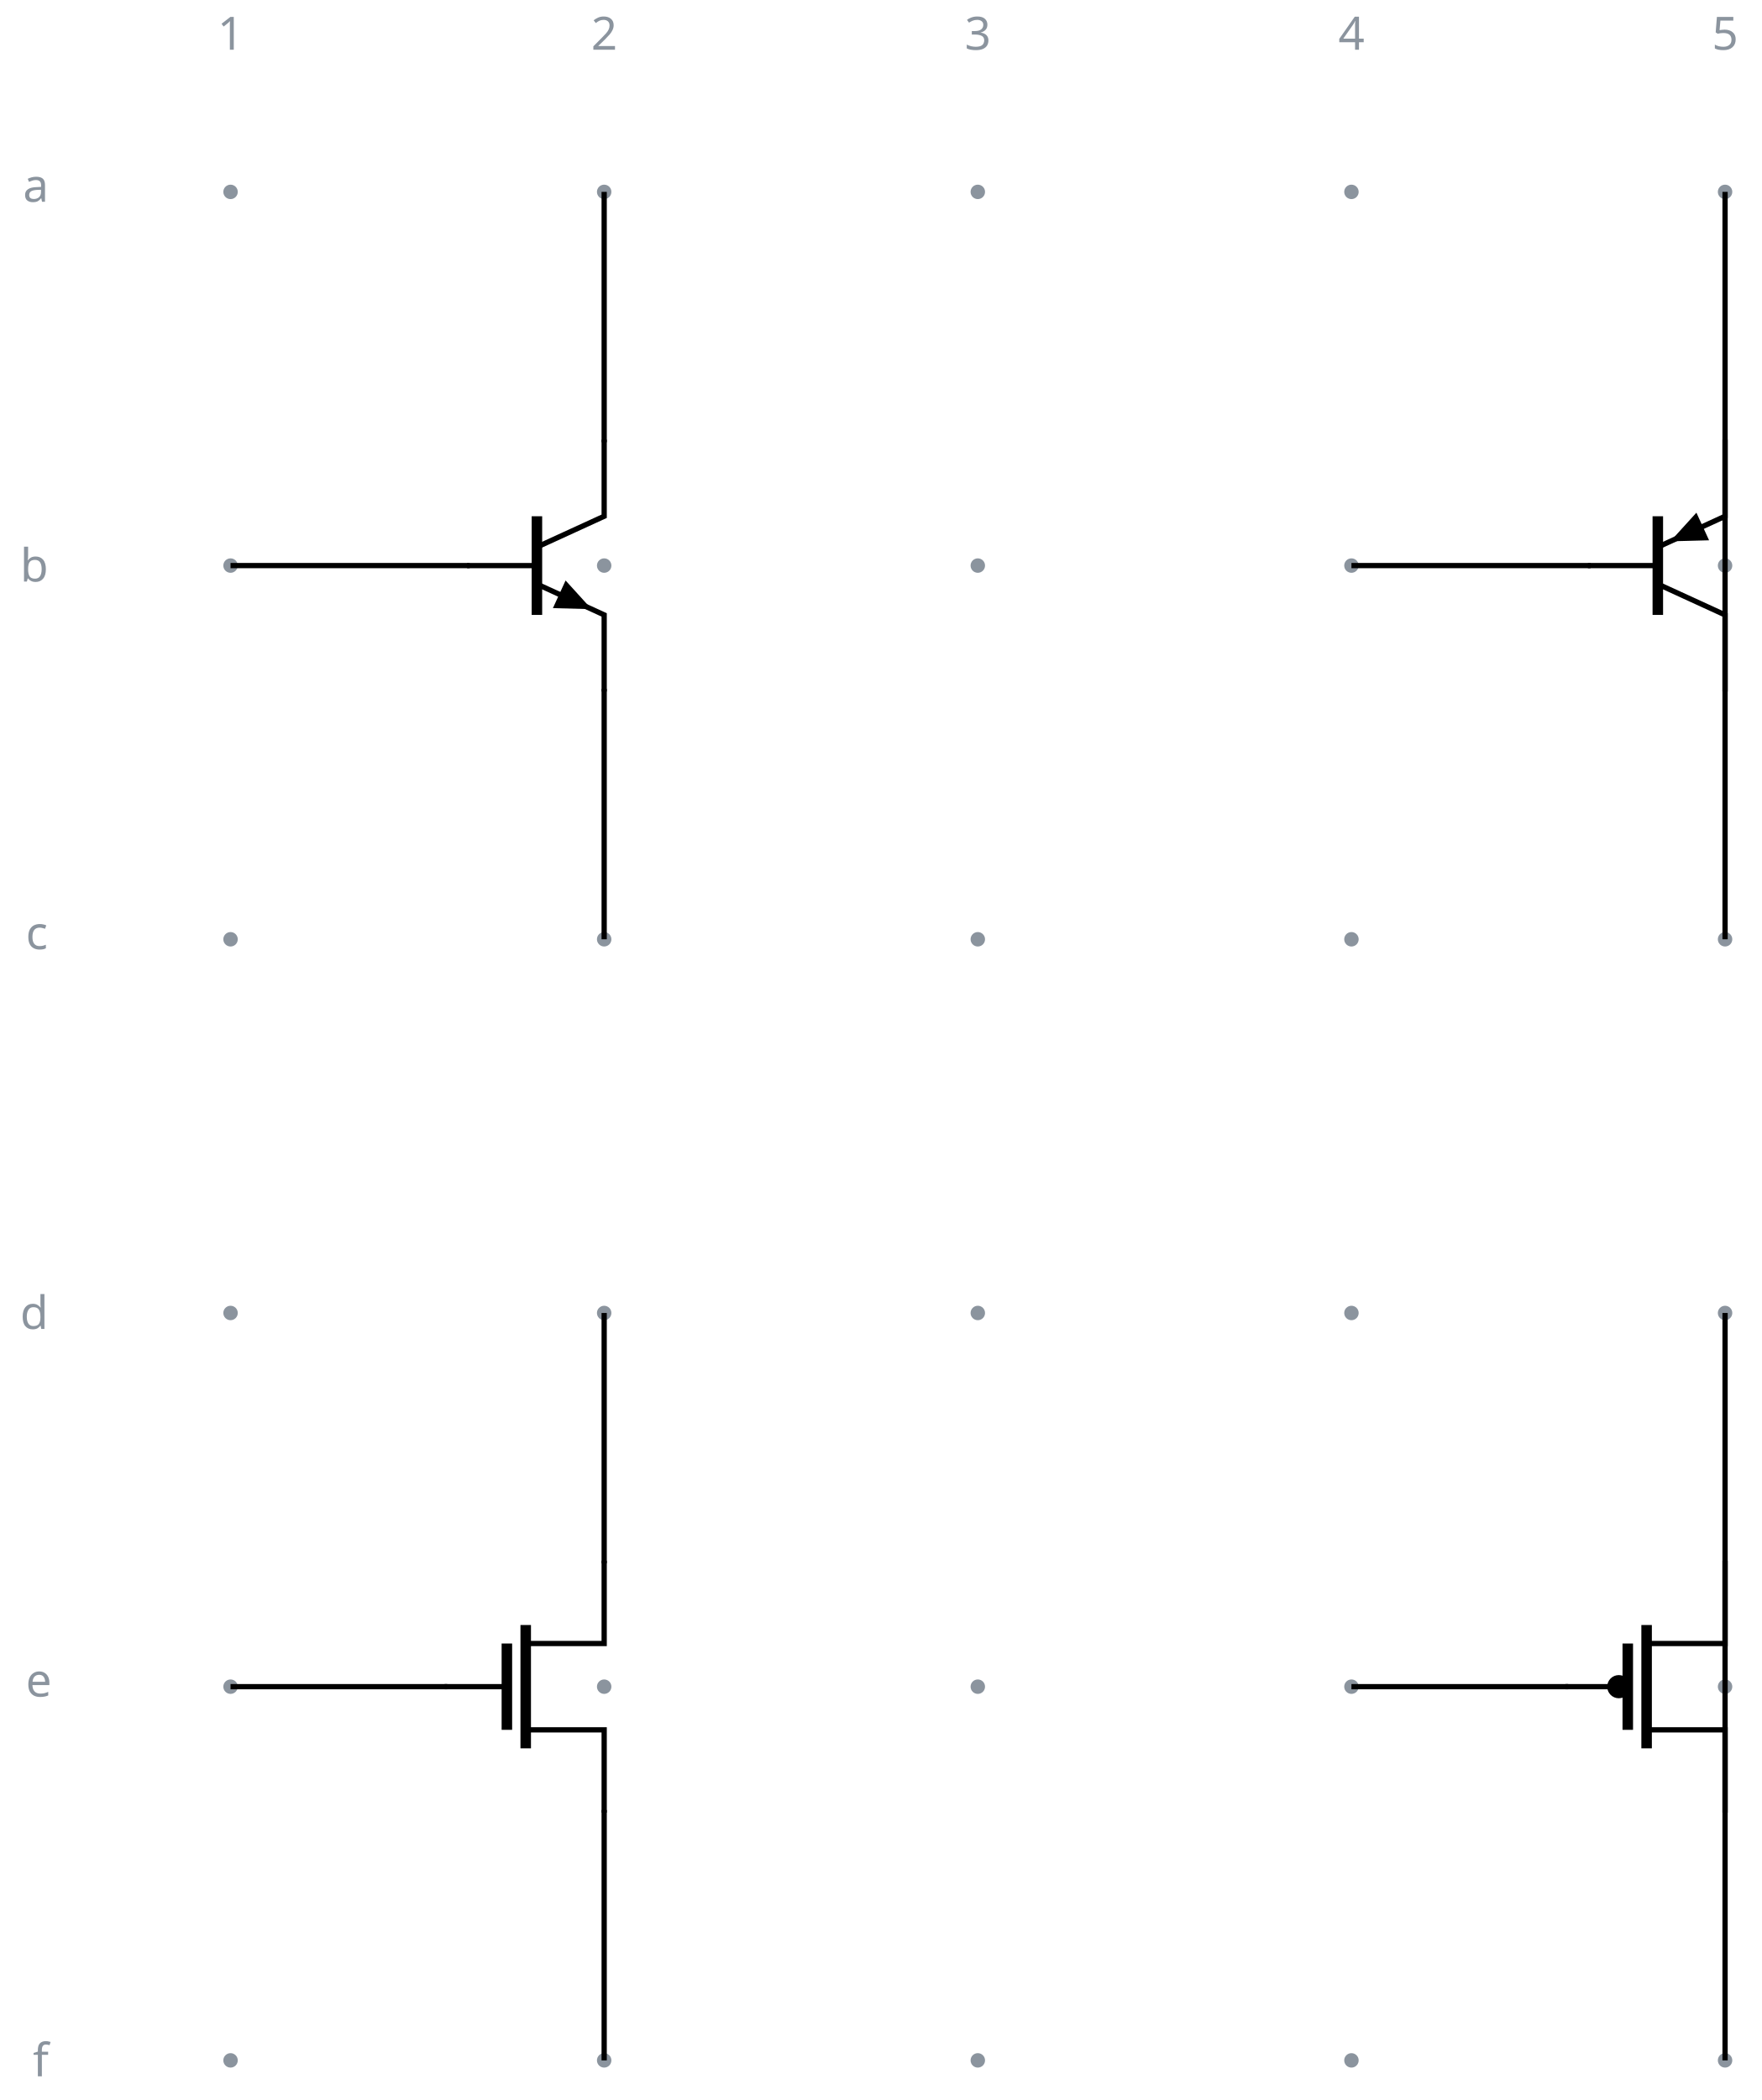
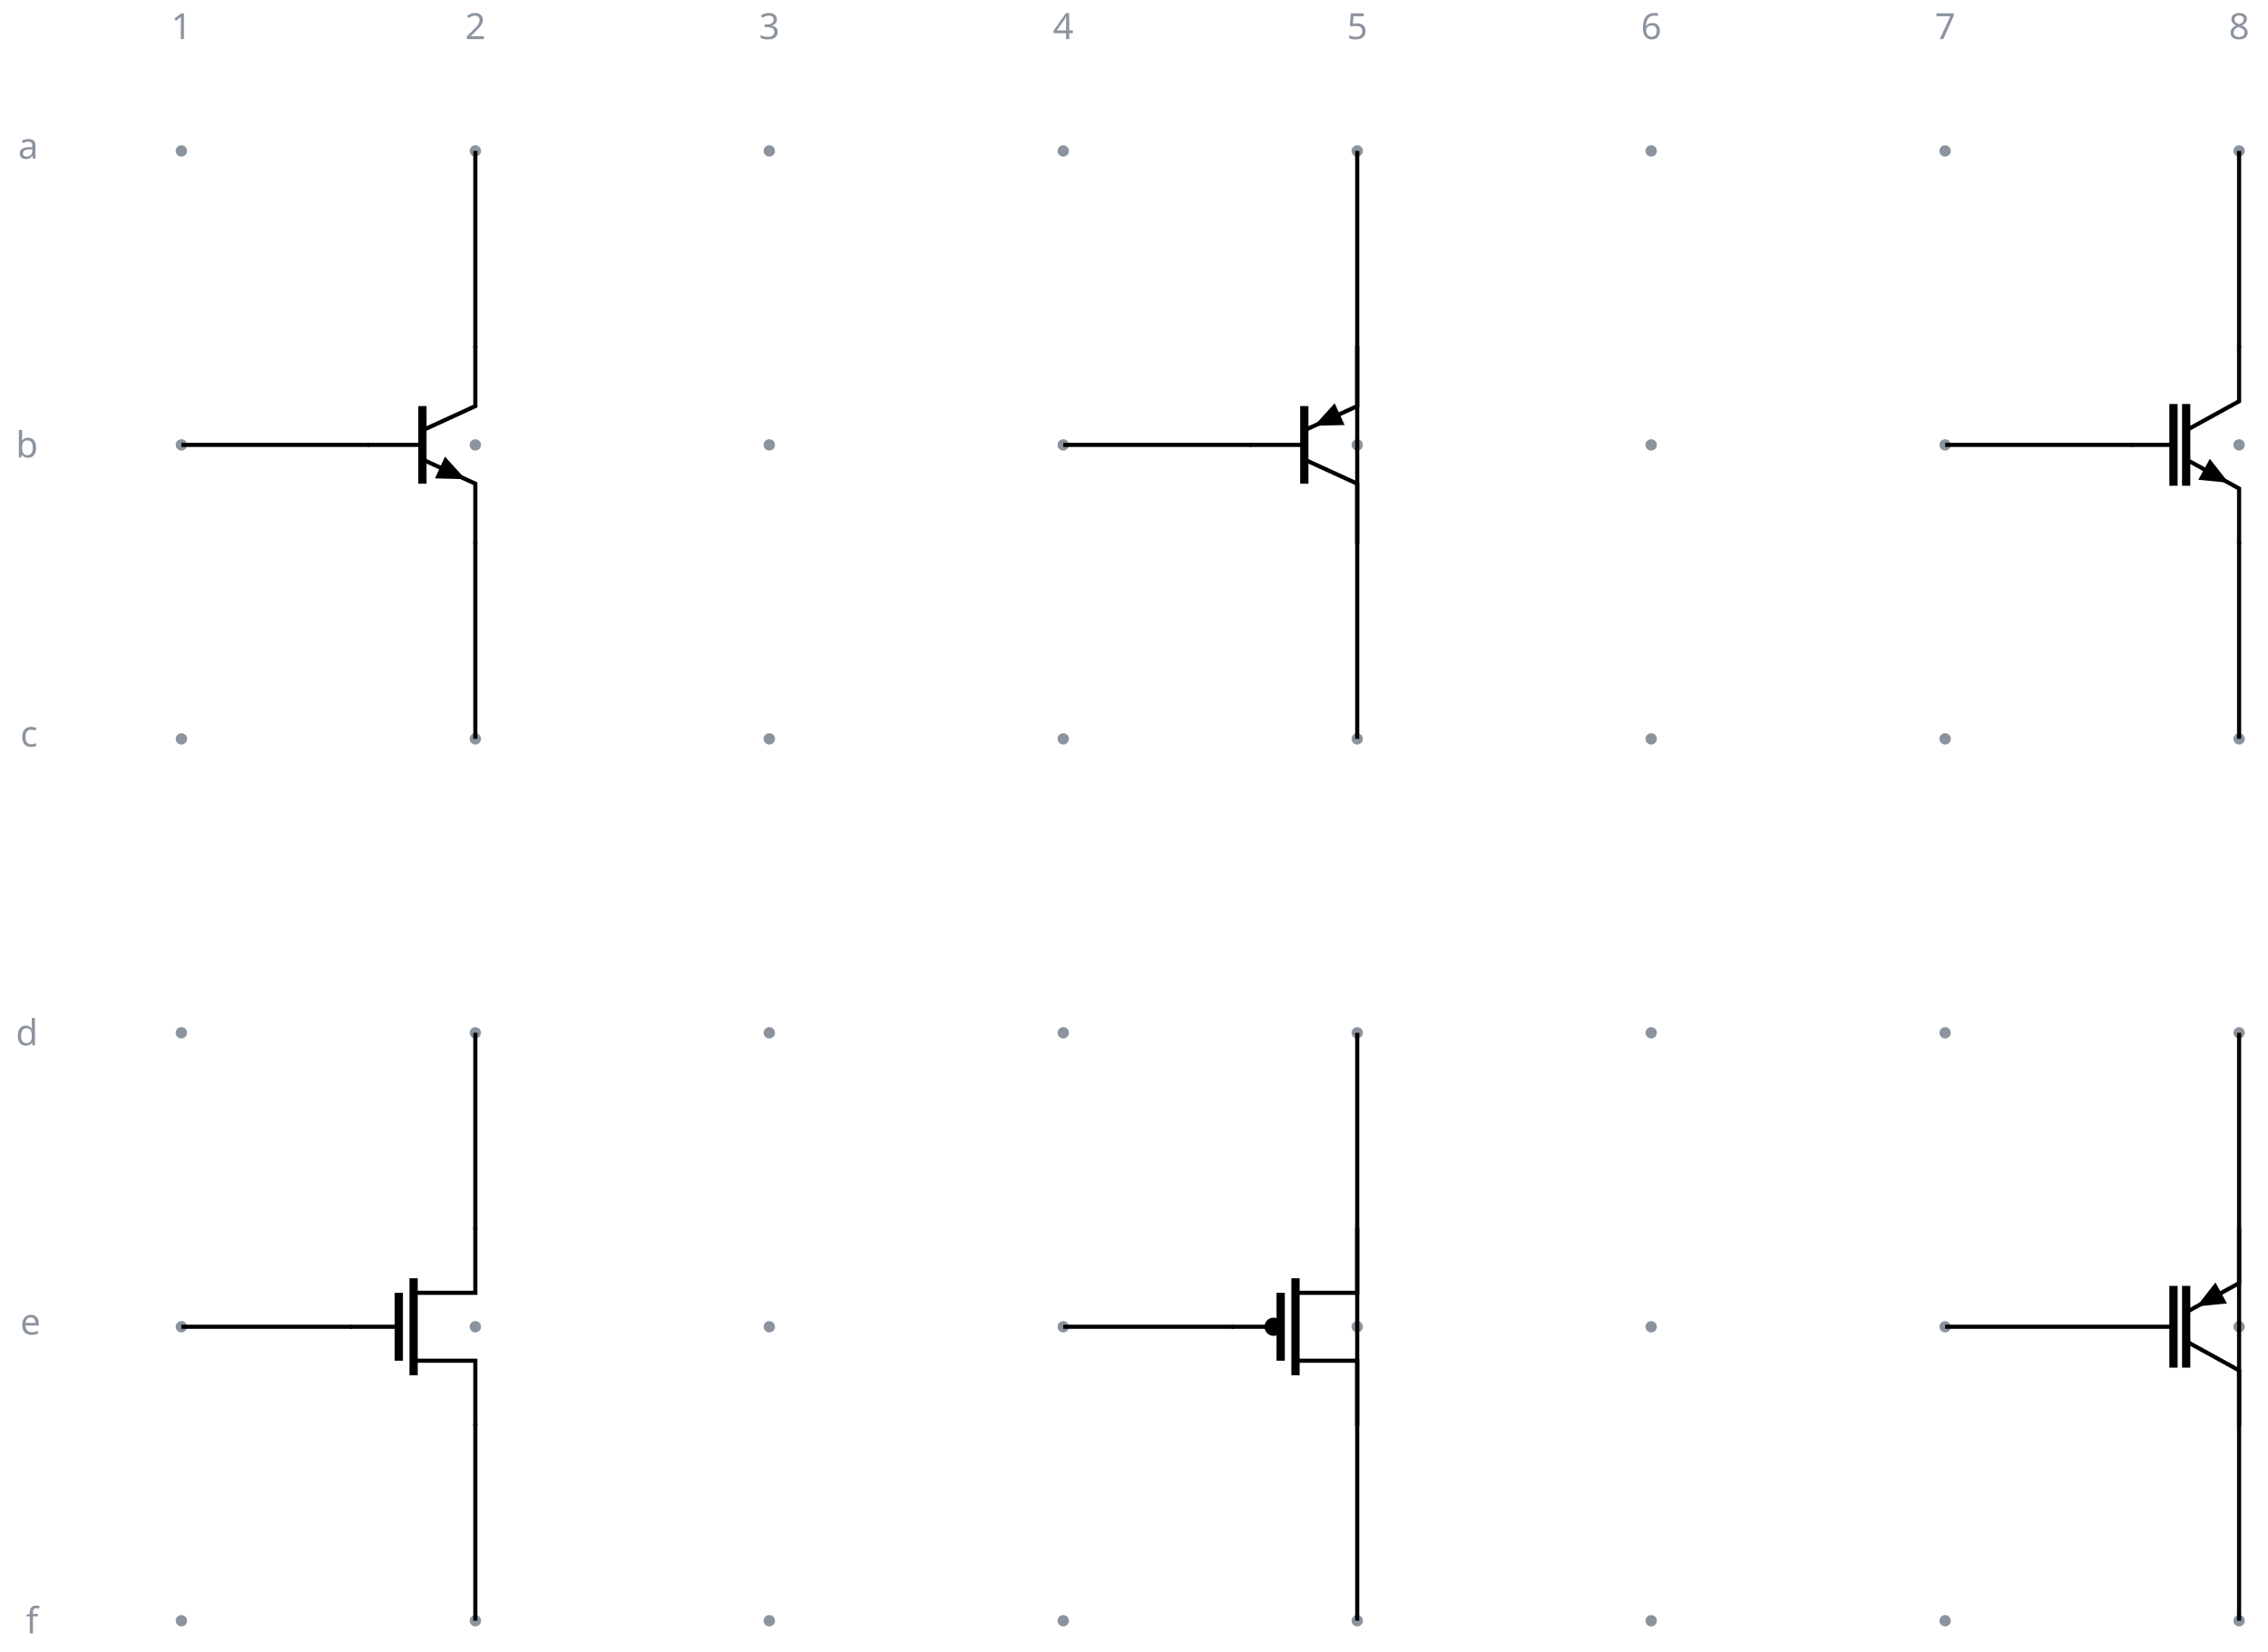
- <svg xmlns="http://www.w3.org/2000/svg" fill="currentColor" width="357.774" height="426.373" viewBox="-72 -72 268.331 319.78">
+ <svg xmlns="http://www.w3.org/2000/svg" fill="currentColor" width="585.396" height="426.373" viewBox="-72 -72 439.047 319.78">
  <g stroke="currentColor" stroke-miterlimit="10" stroke-width=".8">
-     <path fill="#8b949e" stroke="none" d="M-35.787-42.781a1.1 1.1 0 1 0-2.2 0 1.1 1.1 0 0 0 2.2 0M-35.787 14.124a1.1 1.1 0 1 0-2.2 0 1.1 1.1 0 0 0 2.2 0M-35.787 71.03a1.1 1.1 0 1 0-2.2 0 1.1 1.1 0 0 0 2.2 0M-35.787 127.935a1.1 1.1 0 1 0-2.2 0 1.1 1.1 0 0 0 2.2 0M-35.787 184.84a1.1 1.1 0 1 0-2.2 0 1.1 1.1 0 0 0 2.2 0M-35.787 241.746a1.1 1.1 0 1 0-2.2 0 1.1 1.1 0 0 0 2.2 0M21.118-42.781a1.1 1.1 0 1 0-2.2 0 1.1 1.1 0 0 0 2.2 0M21.118 14.124a1.1 1.1 0 1 0-2.2 0 1.1 1.1 0 0 0 2.2 0M21.118 71.03a1.1 1.1 0 1 0-2.2 0 1.1 1.1 0 0 0 2.2 0M21.118 127.935a1.1 1.1 0 1 0-2.2 0 1.1 1.1 0 0 0 2.2 0M21.118 184.84a1.1 1.1 0 1 0-2.2 0 1.1 1.1 0 0 0 2.2 0M21.118 241.746a1.1 1.1 0 1 0-2.2 0 1.1 1.1 0 0 0 2.2 0M78.024-42.781a1.1 1.1 0 1 0-2.2 0 1.1 1.1 0 0 0 2.2 0M78.024 14.124a1.1 1.1 0 1 0-2.2 0 1.1 1.1 0 0 0 2.2 0M78.024 71.03a1.1 1.1 0 1 0-2.2 0 1.1 1.1 0 0 0 2.2 0M78.024 127.935a1.1 1.1 0 1 0-2.2 0 1.1 1.1 0 0 0 2.2 0M78.024 184.84a1.1 1.1 0 1 0-2.2 0 1.1 1.1 0 0 0 2.2 0M78.024 241.746a1.1 1.1 0 1 0-2.2 0 1.1 1.1 0 0 0 2.2 0M134.93-42.781a1.1 1.1 0 1 0-2.2 0 1.1 1.1 0 0 0 2.2 0M134.93 14.124a1.1 1.1 0 1 0-2.2 0 1.1 1.1 0 0 0 2.2 0M134.93 71.03a1.1 1.1 0 1 0-2.2 0 1.1 1.1 0 0 0 2.2 0M134.93 127.935a1.1 1.1 0 1 0-2.2 0 1.1 1.1 0 0 0 2.2 0M134.93 184.84a1.1 1.1 0 1 0-2.2 0 1.1 1.1 0 0 0 2.2 0M134.93 241.746a1.1 1.1 0 1 0-2.2 0 1.1 1.1 0 0 0 2.2 0M191.835-42.781a1.1 1.1 0 1 0-2.2 0 1.1 1.1 0 0 0 2.2 0M191.835 14.124a1.1 1.1 0 1 0-2.2 0 1.1 1.1 0 0 0 2.2 0M191.835 71.03a1.1 1.1 0 1 0-2.2 0 1.1 1.1 0 0 0 2.2 0M191.835 127.935a1.1 1.1 0 1 0-2.2 0 1.1 1.1 0 0 0 2.2 0M191.835 184.84a1.1 1.1 0 1 0-2.2 0 1.1 1.1 0 0 0 2.2 0M191.835 241.746a1.1 1.1 0 1 0-2.2 0 1.1 1.1 0 0 0 2.2 0m-1.1 0" />
+     <path fill="#8b949e" stroke="none" d="M-35.787-42.781a1.1 1.1 0 1 0-2.2 0 1.1 1.1 0 0 0 2.2 0M-35.787 14.124a1.1 1.1 0 1 0-2.2 0 1.1 1.1 0 0 0 2.2 0M-35.787 71.03a1.1 1.1 0 1 0-2.2 0 1.1 1.1 0 0 0 2.2 0M-35.787 127.935a1.1 1.1 0 1 0-2.2 0 1.1 1.1 0 0 0 2.2 0M-35.787 184.84a1.1 1.1 0 1 0-2.2 0 1.1 1.1 0 0 0 2.2 0M-35.787 241.746a1.1 1.1 0 1 0-2.2 0 1.1 1.1 0 0 0 2.2 0M21.118-42.781a1.1 1.1 0 1 0-2.2 0 1.1 1.1 0 0 0 2.2 0M21.118 14.124a1.1 1.1 0 1 0-2.2 0 1.1 1.1 0 0 0 2.2 0M21.118 71.03a1.1 1.1 0 1 0-2.2 0 1.1 1.1 0 0 0 2.2 0M21.118 127.935a1.1 1.1 0 1 0-2.2 0 1.1 1.1 0 0 0 2.2 0M21.118 184.84a1.1 1.1 0 1 0-2.2 0 1.1 1.1 0 0 0 2.2 0M21.118 241.746a1.1 1.1 0 1 0-2.2 0 1.1 1.1 0 0 0 2.2 0M78.024-42.781a1.1 1.1 0 1 0-2.2 0 1.1 1.1 0 0 0 2.2 0M78.024 14.124a1.1 1.1 0 1 0-2.2 0 1.1 1.1 0 0 0 2.2 0M78.024 71.03a1.1 1.1 0 1 0-2.2 0 1.1 1.1 0 0 0 2.2 0M78.024 127.935a1.1 1.1 0 1 0-2.2 0 1.1 1.1 0 0 0 2.2 0M78.024 184.84a1.1 1.1 0 1 0-2.2 0 1.1 1.1 0 0 0 2.2 0M78.024 241.746a1.1 1.1 0 1 0-2.2 0 1.1 1.1 0 0 0 2.2 0M134.93-42.781a1.1 1.1 0 1 0-2.2 0 1.1 1.1 0 0 0 2.2 0M134.93 14.124a1.1 1.1 0 1 0-2.2 0 1.1 1.1 0 0 0 2.2 0M134.93 71.03a1.1 1.1 0 1 0-2.2 0 1.1 1.1 0 0 0 2.2 0M134.93 127.935a1.1 1.1 0 1 0-2.2 0 1.1 1.1 0 0 0 2.2 0M134.93 184.84a1.1 1.1 0 1 0-2.2 0 1.1 1.1 0 0 0 2.2 0M134.93 241.746a1.1 1.1 0 1 0-2.2 0 1.1 1.1 0 0 0 2.2 0M191.835-42.781a1.1 1.1 0 1 0-2.2 0 1.1 1.1 0 0 0 2.2 0M191.835 14.124a1.1 1.1 0 1 0-2.2 0 1.1 1.1 0 0 0 2.2 0M191.835 71.03a1.1 1.1 0 1 0-2.2 0 1.1 1.1 0 0 0 2.2 0M191.835 127.935a1.1 1.1 0 1 0-2.2 0 1.1 1.1 0 0 0 2.2 0M191.835 184.84a1.1 1.1 0 1 0-2.2 0 1.1 1.1 0 0 0 2.2 0M191.835 241.746a1.1 1.1 0 1 0-2.2 0 1.1 1.1 0 0 0 2.2 0M248.74-42.781a1.1 1.1 0 1 0-2.2 0 1.1 1.1 0 0 0 2.2 0M248.74 14.124a1.1 1.1 0 1 0-2.2 0 1.1 1.1 0 0 0 2.2 0M248.74 71.03a1.1 1.1 0 1 0-2.2 0 1.1 1.1 0 0 0 2.2 0M248.74 127.935a1.1 1.1 0 1 0-2.2 0 1.1 1.1 0 0 0 2.2 0M248.74 184.84a1.1 1.1 0 1 0-2.2 0 1.1 1.1 0 0 0 2.2 0M248.74 241.746a1.1 1.1 0 1 0-2.2 0 1.1 1.1 0 0 0 2.2 0M305.646-42.781a1.1 1.1 0 1 0-2.2 0 1.1 1.1 0 0 0 2.2 0M305.646 14.124a1.1 1.1 0 1 0-2.2 0 1.1 1.1 0 0 0 2.2 0M305.646 71.03a1.1 1.1 0 1 0-2.2 0 1.1 1.1 0 0 0 2.2 0M305.646 127.935a1.1 1.1 0 1 0-2.2 0 1.1 1.1 0 0 0 2.2 0M305.646 184.84a1.1 1.1 0 1 0-2.2 0 1.1 1.1 0 0 0 2.2 0M305.646 241.746a1.1 1.1 0 1 0-2.2 0 1.1 1.1 0 0 0 2.2 0M362.551-42.781a1.1 1.1 0 1 0-2.2 0 1.1 1.1 0 0 0 2.2 0M362.551 14.124a1.1 1.1 0 1 0-2.2 0 1.1 1.1 0 0 0 2.2 0M362.551 71.03a1.1 1.1 0 1 0-2.2 0 1.1 1.1 0 0 0 2.2 0M362.551 127.935a1.1 1.1 0 1 0-2.2 0 1.1 1.1 0 0 0 2.2 0M362.551 184.84a1.1 1.1 0 1 0-2.2 0 1.1 1.1 0 0 0 2.2 0M362.551 241.746a1.1 1.1 0 1 0-2.2 0 1.1 1.1 0 0 0 2.2 0m-1.1 0" />
    <g fill="#8b949e" stroke="#8b949e">
      <text x="-36.887" y="-42.781" fill="#8b949e" stroke="none" font-family="cmr7" font-size="7" transform="translate(-1.993 -21.645)">1</text>
    </g>
    <g fill="#8b949e" stroke="#8b949e">
      <text x="-36.887" y="-42.781" fill="#8b949e" stroke="none" font-family="cmr7" font-size="7" transform="translate(54.912 -21.645)">2</text>
    </g>
    <g fill="#8b949e" stroke="#8b949e">
      <text x="-36.887" y="-42.781" fill="#8b949e" stroke="none" font-family="cmr7" font-size="7" transform="translate(111.818 -21.645)">3</text>
    </g>
    <g fill="#8b949e" stroke="#8b949e">
      <text x="-36.887" y="-42.781" fill="#8b949e" stroke="none" font-family="cmr7" font-size="7" transform="translate(168.723 -21.645)">4</text>
    </g>
    <g fill="#8b949e" stroke="#8b949e">
      <text x="-36.887" y="-42.781" fill="#8b949e" stroke="none" font-family="cmr7" font-size="7" transform="translate(225.629 -21.645)">5</text>
+     </g>
+     <g fill="#8b949e" stroke="#8b949e">
+       <text x="-36.887" y="-42.781" fill="#8b949e" stroke="none" font-family="cmr7" font-size="7" transform="translate(282.534 -21.645)">6</text>
+     </g>
+     <g fill="#8b949e" stroke="#8b949e">
+       <text x="-36.887" y="-42.781" fill="#8b949e" stroke="none" font-family="cmr7" font-size="7" transform="translate(339.44 -21.645)">7</text>
+     </g>
+     <g fill="#8b949e" stroke="#8b949e">
+       <text x="-36.887" y="-42.781" fill="#8b949e" stroke="none" font-family="cmr7" font-size="7" transform="translate(396.345 -21.645)">8</text>
    </g>
    <g fill="#8b949e" stroke="#8b949e">
      <text x="-36.887" y="-42.781" fill="#8b949e" stroke="none" font-family="cmr7" font-size="7" transform="translate(-31.62 1.507)">a</text>
    </g>
    <g fill="#8b949e" stroke="#8b949e">
      <text x="-36.887" y="-42.781" fill="#8b949e" stroke="none" font-family="cmr7" font-size="7" transform="translate(-32.05 59.336)">b</text>
    </g>
    <g fill="#8b949e" stroke="#8b949e">
      <text x="-36.887" y="-42.781" fill="#8b949e" stroke="none" font-family="cmr7" font-size="7" transform="translate(-31.189 115.318)">c</text>
    </g>
    <g fill="#8b949e" stroke="#8b949e">
      <text x="-36.887" y="-42.781" fill="#8b949e" stroke="none" font-family="cmr7" font-size="7" transform="translate(-32.05 173.147)">d</text>
    </g>
    <g fill="#8b949e" stroke="#8b949e">
      <text x="-36.887" y="-42.781" fill="#8b949e" stroke="none" font-family="cmr7" font-size="7" transform="translate(-31.189 229.129)">e</text>
    </g>
    <g fill="#8b949e" stroke="#8b949e">
      <text x="-36.887" y="-42.781" fill="#8b949e" stroke="none" font-family="cmr7" font-size="7" transform="translate(-30.112 286.958)">f</text>
    </g>
    <path fill="none" d="M20.018-5.055V6.613L9.775 11.307" />
    <path fill="none" stroke-width="1.6" d="M9.775 6.613v15.023" />
    <path fill="none" d="m9.775 16.94 10.243 4.696v11.667" />
    <path stroke="none" d="m13.175 18.5.965-2.105 3.964 4.363-5.893-.155Z" />
    <path fill="none" d="M9.775 14.124H-.868M190.735-5.055V6.613l-10.243 4.694" />
    <path fill="none" stroke-width="1.6" d="M180.492 6.613v15.023" />
    <path fill="none" d="m180.492 16.94 10.243 4.696v11.667" />
    <path stroke="none" d="m187.335 8.171.964 2.104-5.893.155 3.964-4.363Z" />
    <path fill="none" d="M180.492 14.124h-10.643M20.018 165.662v12.606H8.068m0 13.145h11.95v12.607" />
    <path fill="none" stroke-width="1.6" d="M8.068 175.451v18.78M5.2 178.267v13.145" />
    <path fill="none" d="M5.2 184.84h-9.482M190.735 165.662v12.606h-11.95" />
    <path fill="none" stroke-width="1.6" d="M178.785 175.451v18.78m-2.868-15.963v13.145" />
    <path fill="none" d="M178.785 191.413h11.95v12.607M175.917 184.84h-9.482" />
    <path d="M175.917 184.84a1.365 1.365 0 1 0-2.731 0 1.365 1.365 0 0 0 2.73 0Zm-1.366 0" />
-     <path fill="none" d="M20.018-42.781v38.126M20.018 71.03V32.903M-36.887 14.124h36.42M190.735-42.781v75.684M190.735 71.03V-4.655M133.83 14.124h36.419M20.018 127.935v38.127M20.018 241.746V203.62M-36.887 184.84h33.005M190.735 127.935v75.685M190.735 241.746v-75.684M133.83 184.84h33.005" />
+     <path fill="none" d="M361.451-5.055V5.674l-10.243 5.633" />
+     <path fill="none" stroke-width="1.6" d="M348.75 6.213v15.823m2.458-15.823v15.823" />
+     <path fill="none" d="m351.208 16.94 10.243 5.635v10.728" />
+     <path stroke="none" d="m354.67 18.845 1.116-2.028 3.635 4.641-5.866-.585Z" />
+     <path fill="none" d="M348.75 14.124h-8.185M361.451 165.662v10.728l-10.243 5.634" />
+     <path fill="none" stroke-width="1.6" d="M348.75 176.93v15.822m2.458-15.823v15.823" />
+     <path fill="none" d="m351.208 187.657 10.243 5.634v10.729" />
+     <path stroke="none" d="m357.989 178.294 1.115 2.028-5.866.585 3.636-4.64Z" />
+     <path fill="none" d="M348.75 184.84h-8.185M20.018-42.781v38.126M20.018 71.03V32.903M-36.887 14.124h36.42M190.735-42.781v75.684M190.735 71.03V-4.655M133.83 14.124h36.419M20.018 127.935v38.127M20.018 241.746V203.62M-36.887 184.84h33.005M190.735 127.935v75.685M190.735 241.746v-75.684M133.83 184.84h33.005M361.451-42.781v38.126M361.451 71.03V32.903M304.546 14.124h36.42M361.451 127.935v75.685M361.451 241.746v-75.684M304.546 184.84h36.42" />
  </g>
</svg>
